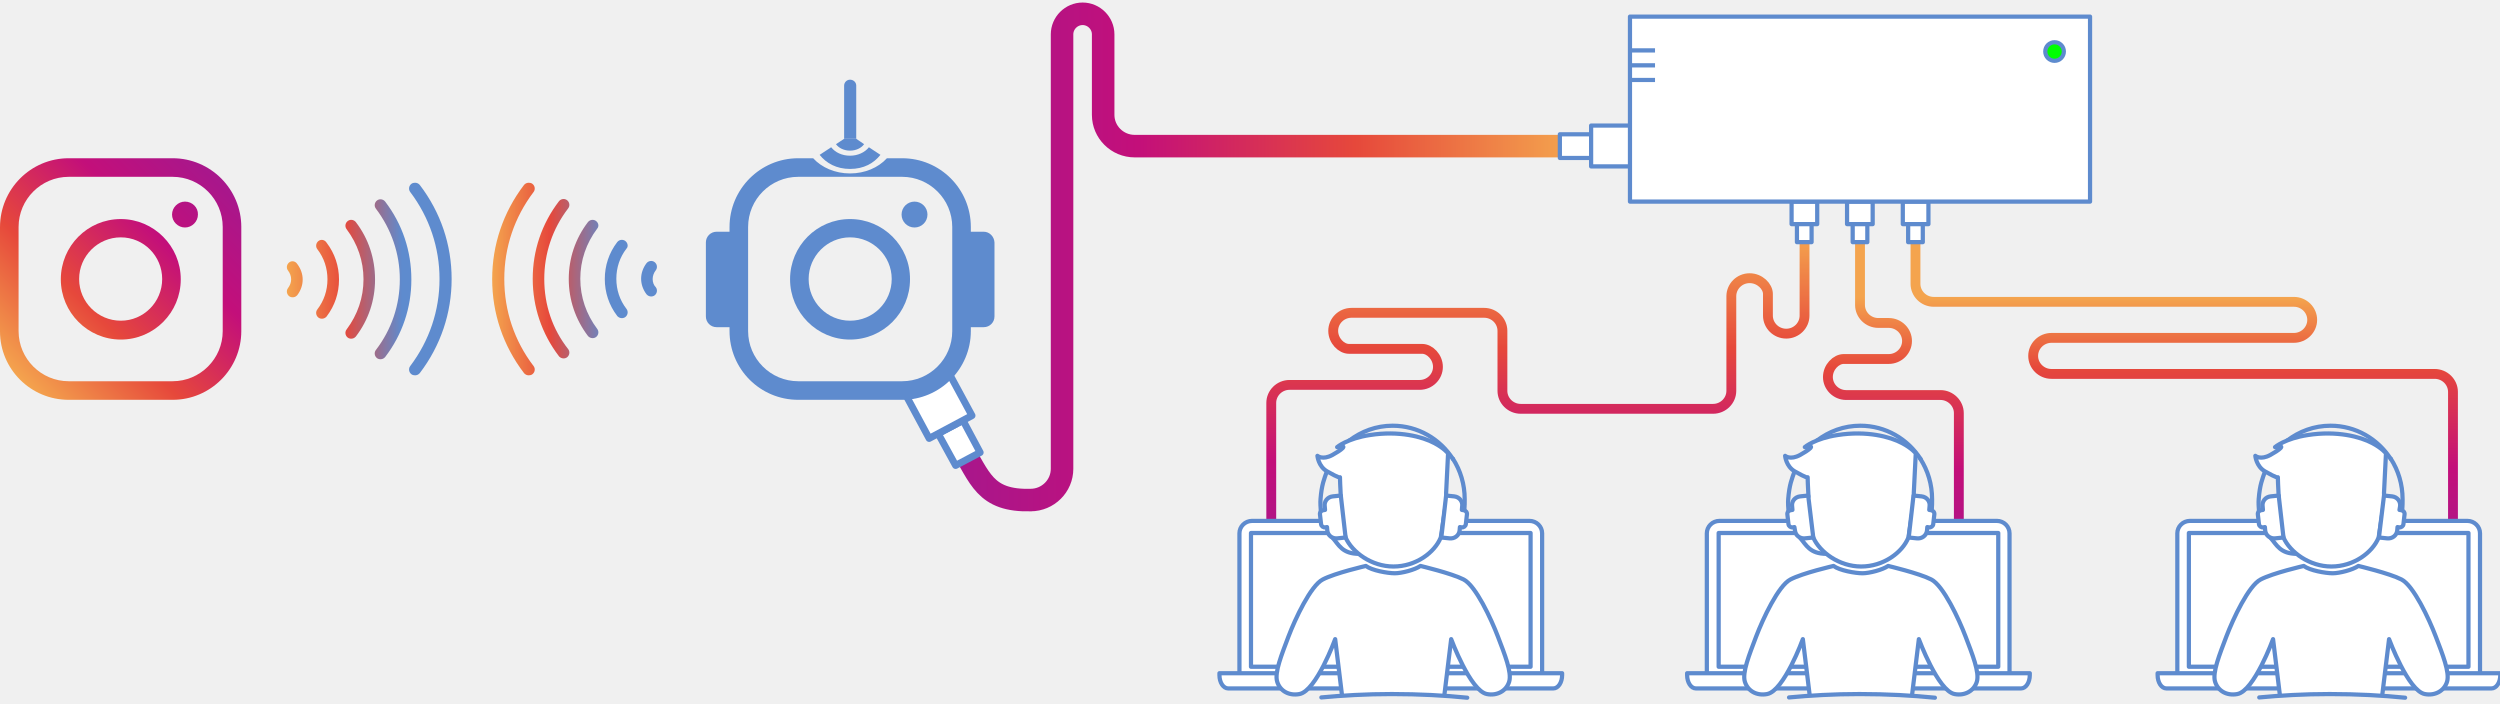
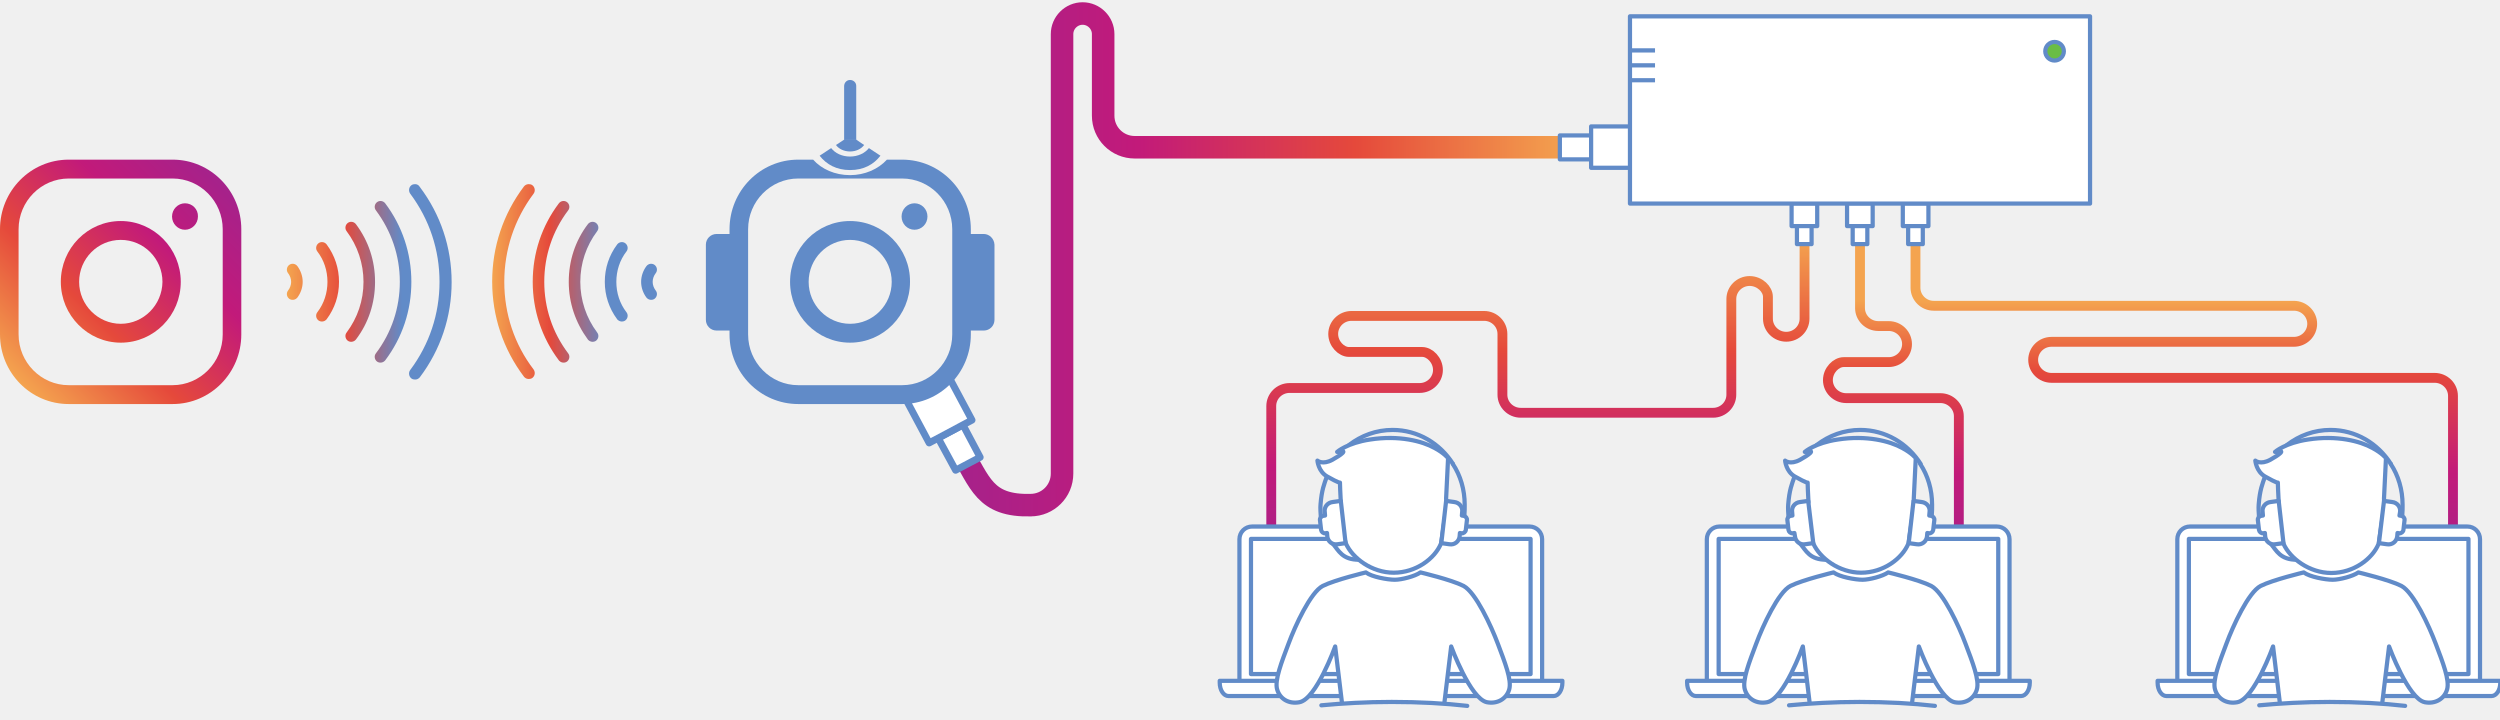
- <svg xmlns="http://www.w3.org/2000/svg" version="1.1" id="Layer_1" x="0px" y="0px" viewBox="-5 0 887.9 250" style="enable-background:new -5 0 887.9 250;" xml:space="preserve">
+ <svg xmlns="http://www.w3.org/2000/svg" version="1.1" id="Layer_1" x="0px" y="0px" viewBox="0 0 887.9 255.4" style="enable-background:new 0 0 887.9 255.4;" xml:space="preserve">
  <style type="text/css">
- 	.st0{fill:none;stroke:url(#SVGID_1_);stroke-width:8;stroke-miterlimit:10;}
- 	.st1{fill:none;stroke:url(#SVGID_2_);stroke-width:3.5;stroke-miterlimit:10;}
- 	.st2{fill:none;stroke:url(#SVGID_3_);stroke-width:3.5;stroke-miterlimit:10;}
- 	.st3{fill:#FFFFFF;stroke:#5E8BCE;stroke-width:2.498;stroke-linecap:round;stroke-linejoin:round;stroke-miterlimit:10;}
- 	.st4{fill:#FFFFFF;stroke:#5E8BCE;stroke-width:1.5;stroke-linecap:round;stroke-linejoin:round;stroke-miterlimit:10;}
- 	.st5{fill:none;stroke:url(#SVGID_4_);stroke-width:3.5;stroke-miterlimit:10;}
- 	.st6{fill:url(#SVGID_5_);}
+ 	.st0{fill:none;stroke:url(#XMLID_12_);stroke-width:8;stroke-miterlimit:10;}
+ 	.st1{fill:none;stroke:url(#XMLID_13_);stroke-width:3.5;stroke-miterlimit:10;}
+ 	.st2{fill:none;stroke:url(#XMLID_14_);stroke-width:3.5;stroke-miterlimit:10;}
+ 	.st3{fill:#FFFFFF;stroke:#618BC8;stroke-width:2.498;stroke-linecap:round;stroke-linejoin:round;stroke-miterlimit:10;}
+ 	.st4{fill:#FFFFFF;stroke:#618BC8;stroke-width:1.5;stroke-linecap:round;stroke-linejoin:round;stroke-miterlimit:10;}
+ 	.st5{fill:none;stroke:url(#XMLID_15_);stroke-width:3.5;stroke-miterlimit:10;}
+ 	.st6{fill:url(#XMLID_16_);}
	.st7{fill:none;}
- 	.st8{fill:#5E8BCE;}
- 	.st9{fill:none;stroke:#5E8BCE;stroke-width:1.5;stroke-linecap:round;stroke-linejoin:round;stroke-miterlimit:10;}
- 	.st10{fill:url(#SVGID_6_);}
- 	.st11{fill:url(#SVGID_7_);}
- 	.st12{fill:#00FF00;stroke:#5E8BCE;stroke-width:1.5;stroke-linecap:round;stroke-linejoin:round;stroke-miterlimit:10;}
- 	.st13{fill:none;stroke:#5E8BCE;stroke-width:1.5;stroke-linejoin:round;stroke-miterlimit:10;}
+ 	.st8{fill:#618BC8;}
+ 	.st9{fill:none;stroke:#618BC8;stroke-width:1.5;stroke-linecap:round;stroke-linejoin:round;stroke-miterlimit:10;}
+ 	.st10{fill:url(#XMLID_17_);}
+ 	.st11{fill:url(#XMLID_130_);}
+ 	.st12{fill:#6ABD45;stroke:#618BC8;stroke-width:1.5;stroke-linecap:round;stroke-linejoin:round;stroke-miterlimit:10;}
+ 	.st13{fill:none;stroke:#618BC8;stroke-width:1.5;stroke-linejoin:round;stroke-miterlimit:10;}
</style>
-   <g>
-     <linearGradient id="SVGID_1_" gradientUnits="userSpaceOnUse" x1="553.563" y1="158.724" x2="332.669" y2="158.724" gradientTransform="matrix(1 0 0 -1 0 250)">
-       <stop offset="0" style="stop-color:#F4A44E" />
-       <stop offset="0.35" style="stop-color:#E6483B" />
-       <stop offset="0.699" style="stop-color:#C30F7A" />
-       <stop offset="1" style="stop-color:#A7178C" />
+   <g id="XMLID_2_">
+     <linearGradient id="XMLID_12_" gradientUnits="userSpaceOnUse" x1="558.562" y1="92.134" x2="337.657" y2="92.134">
+       <stop offset="0" style="stop-color:#F4A44F" />
+       <stop offset="0.35" style="stop-color:#E5493B" />
+       <stop offset="0.699" style="stop-color:#C21A7A" />
+       <stop offset="1" style="stop-color:#A5228B" />
    </linearGradient>
-     <path class="st0" d="M553.6,51.9H405h-7c-6.2,0-11.2-5-11.2-11.1l0,0v-2.5V12.2c0-4-3.3-7.3-7.3-7.3l0,0l0,0c-4,0-7.3,3.3-7.3,7.3   v139v10.9v4.4c0,6.1-5,11.1-11.2,11.1l0,0h0.3c-16.8,0.5-18.1-8.1-25.2-19.3" />
-     <linearGradient id="SVGID_2_" gradientUnits="userSpaceOnUse" x1="541.217" y1="166.381" x2="541.217" y2="52.115" gradientTransform="matrix(1 0 0 -1 0 250)">
-       <stop offset="0" style="stop-color:#F4A44E" />
-       <stop offset="0.35" style="stop-color:#E6483B" />
-       <stop offset="0.699" style="stop-color:#C30F7A" />
-       <stop offset="1" style="stop-color:#A7178C" />
+     <path id="XMLID_125_" class="st0" d="M558.6,52.3H410h-7c-6.2,0-11.2-5-11.2-11.2l0,0v-2.6V12.1c0-4-3.3-7.3-7.3-7.3l0,0l0,0   c-4,0-7.3,3.3-7.3,7.3v140.7v11v4.4c0,6.2-5,11.2-11.2,11.2l0,0h0.3c-16.8,0.5-18.1-8.2-25.2-19.6" />
+     <linearGradient id="XMLID_13_" gradientUnits="userSpaceOnUse" x1="546.218" y1="84.384" x2="546.218" y2="200.05">
+       <stop offset="0" style="stop-color:#F4A44F" />
+       <stop offset="0.35" style="stop-color:#E5493B" />
+       <stop offset="0.699" style="stop-color:#C21A7A" />
+       <stop offset="1" style="stop-color:#A5228B" />
    </linearGradient>
-     <path class="st1" d="M635.9,83.6v18.9v9.6c0,3.5-2.9,6.4-6.5,6.4l0,0c-3.6,0-6.5-2.9-6.5-6.4v-7.7c0-2.7-2.9-5.6-6.5-5.6l0,0   c-3.6,0-6.5,2.9-6.5,6.4v33.6c0,3.5-2.9,6.4-6.5,6.4l0,0h-2.8h-58.4h-3.4h-3.7c-3.6,0-6.5-2.9-6.5-6.4l0,0v-6.5v-14.8   c0-3.5-2.9-6.4-6.5-6.4l0,0h-4.9h-42.2c-3.6,0-6.5,2.9-6.5,6.4l0,0c0,3.5,2.9,6.4,5.6,6.4h20.9h2.4h2.7c2.7,0,5.6,2.9,5.6,6.4l0,0   c0,3.5-2.9,6.4-6.5,6.4H458h-5l0,0c-3.6,0-6.5,2.9-6.5,6.4v55" />
-     <linearGradient id="SVGID_3_" gradientUnits="userSpaceOnUse" x1="770.747" y1="167.23" x2="770.747" y2="48.544" gradientTransform="matrix(1 0 0 -1 0 250)">
-       <stop offset="0.194" style="stop-color:#F4A44E" />
-       <stop offset="0.404" style="stop-color:#E6483B" />
-       <stop offset="0.699" style="stop-color:#C30F7A" />
-       <stop offset="1" style="stop-color:#A7178C" />
+     <path id="XMLID_124_" class="st1" d="M640.9,84.4v19.1v9.7c0,3.5-2.9,6.4-6.5,6.4l0,0c-3.6,0-6.5-2.9-6.5-6.4v-7.8   c0-2.7-2.9-5.6-6.5-5.6l0,0c-3.6,0-6.5,2.9-6.5,6.4v34c0,3.5-2.9,6.4-6.5,6.4l0,0h-2.8h-58.4h-3.4h-3.7c-3.6,0-6.5-2.9-6.5-6.4l0,0   v-6.6v-15c0-3.5-2.9-6.4-6.5-6.4l0,0h-4.9h-42.2c-3.6,0-6.5,2.9-6.5,6.4l0,0c0,3.5,2.9,6.4,5.6,6.4h20.9h2.4h2.7   c2.7,0,5.6,2.9,5.6,6.4l0,0c0,3.5-2.9,6.4-6.5,6.4H463h-5l0,0c-3.6,0-6.5,2.9-6.5,6.4V200" />
+     <linearGradient id="XMLID_14_" gradientUnits="userSpaceOnUse" x1="775.747" y1="83.524" x2="775.747" y2="203.664">
+       <stop offset="0.194" style="stop-color:#F4A44F" />
+       <stop offset="0.404" style="stop-color:#E5493B" />
+       <stop offset="0.699" style="stop-color:#C21A7A" />
+       <stop offset="1" style="stop-color:#A5228B" />
    </linearGradient>
-     <path class="st2" d="M866.2,201.5v-62.3l0,0c0-3.5-2.9-6.4-6.5-6.4H723.6c-3.6,0-6.5-2.9-6.5-6.4l0,0c0-3.5,2.9-6.4,6.5-6.4h86.1   c3.6,0,6.5-2.9,6.5-6.4l0,0c0-3.5-2.9-6.4-6.5-6.4H681.8c-3.6,0-6.5-2.9-6.5-6.4l0,0V82.8" />
-     <g>
-       <polygon class="st3" points="328.2,154 334.4,165.3 343.1,160.7 337,149.3   " />
-       <polygon class="st3" points="317.2,141.2 325,155.7 340.2,147.6 332.4,133.2   " />
+     <path id="XMLID_123_" class="st2" d="M871.2,203.7v-63.1l0,0c0-3.5-2.9-6.4-6.5-6.4H728.6c-3.6,0-6.5-2.9-6.5-6.4l0,0   c0-3.5,2.9-6.4,6.5-6.4h86.1c3.6,0,6.5-2.9,6.5-6.4l0,0c0-3.5-2.9-6.4-6.5-6.4H686.8c-3.6,0-6.5-2.9-6.5-6.4l0,0V83.5" />
+     <g id="XMLID_120_">
+       <polygon id="XMLID_122_" class="st3" points="333.2,155.6 339.4,167 348.1,162.4 342,150.9   " />
+       <polygon id="XMLID_121_" class="st3" points="322.2,142.7 330,157.3 345.2,149.2 337.4,134.6   " />
    </g>
-     <g>
-       <rect x="549" y="47.7" class="st4" width="11.2" height="8.4" />
-       <rect x="560.1" y="44.6" class="st4" width="14.2" height="14.5" />
+     <g id="XMLID_117_">
+       <rect id="XMLID_119_" x="554" y="48.1" class="st4" width="11.2" height="8.5" />
+       <rect id="XMLID_118_" x="565.1" y="44.9" class="st4" width="14.2" height="14.7" />
    </g>
-     <linearGradient id="SVGID_4_" gradientUnits="userSpaceOnUse" x1="667.363" y1="167.95" x2="667.364" y2="46.976" gradientTransform="matrix(1 0 0 -1 0 250)">
-       <stop offset="0.194" style="stop-color:#F4A44E" />
-       <stop offset="0.404" style="stop-color:#E6483B" />
-       <stop offset="0.699" style="stop-color:#C30F7A" />
-       <stop offset="1" style="stop-color:#A7178C" />
+     <linearGradient id="XMLID_15_" gradientUnits="userSpaceOnUse" x1="672.364" y1="82.794" x2="672.364" y2="205.251">
+       <stop offset="0.194" style="stop-color:#F4A44F" />
+       <stop offset="0.404" style="stop-color:#E5493B" />
+       <stop offset="0.699" style="stop-color:#C21A7A" />
+       <stop offset="1" style="stop-color:#A5228B" />
    </linearGradient>
-     <path class="st5" d="M655.6,82v24v2.3l0,0c0,3.5,2.9,6.4,6.5,6.4h3.7c3.6,0,6.5,2.9,6.5,6.4l0,0c0,3.5-2.9,6.4-6.5,6.4h-2.7h-3.2   h-10.1c-2.7,0-5.6,2.9-5.6,6.4l0,0c0,3.5,2.9,6.4,6.5,6.4h33.5c3.5,0,6.5,2.9,6.5,6.4l0,0v4V164v39" />
-     <linearGradient id="SVGID_5_" gradientUnits="userSpaceOnUse" x1="3431.626" y1="115.133" x2="3503.075" y2="186.583" gradientTransform="matrix(1 0 0 -1 -3429.488 250)">
-       <stop offset="0" style="stop-color:#F4A44E" />
-       <stop offset="0.35" style="stop-color:#E6483B" />
-       <stop offset="0.699" style="stop-color:#C30F7A" />
-       <stop offset="1" style="stop-color:#A7178C" />
+     <path id="XMLID_116_" class="st5" d="M660.6,82.8v24.3v2.3l0,0c0,3.5,2.9,6.4,6.5,6.4h3.7c3.6,0,6.5,2.9,6.5,6.4l0,0   c0,3.5-2.9,6.4-6.5,6.4h-2.7h-3.2h-10.1c-2.7,0-5.6,2.9-5.6,6.4l0,0c0,3.5,2.9,6.4,6.5,6.4h33.5c3.5,0,6.5,2.9,6.5,6.4l0,0v4.1   v13.6v39.5" />
+     <linearGradient id="XMLID_16_" gradientUnits="userSpaceOnUse" x1="3436.406" y1="136.041" x2="3508.294" y2="64.153" gradientTransform="matrix(1 0 0 1 -3429.488 0)">
+       <stop offset="0" style="stop-color:#F4A44F" />
+       <stop offset="0.35" style="stop-color:#E5493B" />
+       <stop offset="0.699" style="stop-color:#C21A7A" />
+       <stop offset="1" style="stop-color:#A5228B" />
    </linearGradient>
-     <path class="st6" d="M37.9,77.8c-11.8,0-21.3,9.6-21.3,21.4c0,11.8,9.6,21.4,21.3,21.4c11.8,0,21.3-9.6,21.3-21.4   C59.2,87.4,49.6,77.8,37.9,77.8z M37.9,113.9c-8.1,0-14.8-6.6-14.8-14.8c0-8.1,6.6-14.8,14.8-14.8S52.6,91,52.6,99.1   C52.6,107.3,46,113.9,37.9,113.9z M60.7,71.6c-2.5,0-4.6,2.1-4.6,4.6c0,2.5,2.1,4.6,4.6,4.6s4.6-2.1,4.6-4.6   C65.4,73.7,63.3,71.6,60.7,71.6z M56.3,56.2h-3.5l0,0H21.1l0,0h-1.7C5.9,56.2-5,67.2-5,80.7v37C-5,131.1,5.9,142,19.4,142h36.9   c13.5,0,24.4-11,24.4-24.4v-37C80.7,67.2,69.8,56.2,56.3,56.2z M39.1,61.6c-0.4,0-0.8,0-1.3,0c-0.4,0-0.8,0-1.3,0H39.1z    M74.1,117.6c0,9.8-8,17.8-17.8,17.8H19.4c-9.8,0-17.8-8-17.8-17.8v-37c0-9.8,8-17.8,17.8-17.8h36.9c9.8,0,17.8,8,17.8,17.8V117.6z   " />
-     <g>
-       <g>
-         <rect x="633.2" y="79.5" class="st4" width="5.2" height="6.5" />
-         <rect x="631.3" y="71.6" class="st4" width="9.1" height="8" />
+     <path id="XMLID_107_" class="st6" d="M42.9,78.5c-11.8,0-21.3,9.7-21.3,21.6c0,11.9,9.6,21.6,21.3,21.6c11.8,0,21.3-9.7,21.3-21.6   C64.2,88.2,54.6,78.5,42.9,78.5z M42.9,115c-8.1,0-14.8-6.7-14.8-14.9c0-8.2,6.6-14.9,14.8-14.9s14.8,6.7,14.8,14.9   C57.6,108.3,51,115,42.9,115z M65.7,72.2c-2.5,0-4.6,2.1-4.6,4.7c0,2.6,2.1,4.7,4.6,4.7c2.5,0,4.6-2.1,4.6-4.7   C70.4,74.3,68.3,72.2,65.7,72.2z M61.3,56.7h-3.5l0,0H26.1l0,0h-1.7C10.9,56.7,0,67.8,0,81.4v37.4c0,13.6,10.9,24.7,24.4,24.7h36.9   c13.5,0,24.4-11.1,24.4-24.7V81.4C85.7,67.8,74.8,56.7,61.3,56.7z M44.1,62.1c-0.4,0-0.8,0-1.3,0c-0.4,0-0.8,0-1.3,0H44.1z    M79.1,118.8c0,9.9-8,18-17.8,18H24.4c-9.8,0-17.8-8.1-17.8-18V81.4c0-9.9,8-18,17.8-18h36.9c9.8,0,17.8,8.1,17.8,18V118.8z" />
+     <g id="XMLID_97_">
+       <g id="XMLID_104_">
+         <rect id="XMLID_106_" x="638.2" y="80.2" class="st4" width="5.2" height="6.5" />
+         <rect id="XMLID_105_" x="636.3" y="72.2" class="st4" width="9.1" height="8.1" />
      </g>
-       <g>
-         <rect x="653" y="79.5" class="st4" width="5.2" height="6.5" />
-         <rect x="651" y="71.6" class="st4" width="9.1" height="8" />
+       <g id="XMLID_101_">
+         <rect id="XMLID_103_" x="658" y="80.2" class="st4" width="5.2" height="6.5" />
+         <rect id="XMLID_102_" x="656" y="72.2" class="st4" width="9.1" height="8.1" />
      </g>
-       <g>
-         <rect x="672.7" y="79.5" class="st4" width="5.2" height="6.5" />
-         <rect x="670.8" y="71.6" class="st4" width="9.1" height="8" />
+       <g id="XMLID_98_">
+         <rect id="XMLID_100_" x="677.7" y="80.2" class="st4" width="5.2" height="6.5" />
+         <rect id="XMLID_99_" x="675.8" y="72.2" class="st4" width="9.1" height="8.1" />
      </g>
    </g>
-     <g>
-       <path class="st7" d="M315.4,62.8h-36.9c-9.8,0-17.8,8-17.8,17.8v37c0,9.8,8,17.8,17.8,17.8h36.9c9.8,0,17.8-8,17.8-17.8v-37    C333.2,70.8,325.2,62.8,315.4,62.8z M296.9,120.5c-11.8,0-21.3-9.6-21.3-21.4c0-11.8,9.6-21.4,21.3-21.4    c11.8,0,21.3,9.6,21.3,21.4C318.3,110.9,308.7,120.5,296.9,120.5z M319.8,80.9c-2.5,0-4.6-2.1-4.6-4.6c0-2.6,2.1-4.6,4.6-4.6    c2.5,0,4.6,2.1,4.6,4.6C324.4,78.8,322.4,80.9,319.8,80.9z" />
-       <path class="st7" d="M296.9,84.4c-8.1,0-14.7,6.6-14.7,14.8c0,8.1,6.6,14.8,14.7,14.8c8.1,0,14.8-6.6,14.8-14.8    C311.7,91,305.1,84.4,296.9,84.4z" />
-       <path class="st8" d="M296.9,60c4.9,0,8.4-2,10.8-5l-4.1-2.7c-1.4,1.8-3.9,3-6.7,3c-2.9,0-5.3-1.2-6.7-3l-4.1,2.7    C288.5,58,292.1,60,296.9,60z" />
-       <path class="st8" d="M291.9,51.2c1,1.4,2.9,2.3,5,2.3c2.1,0,4-0.9,5-2.3l-2.8-1.9h-4.3L291.9,51.2z" />
-       <path class="st8" d="M344.4,82.3h-4.6v-1.7c0-13.5-10.9-24.4-24.4-24.4H310c-3.1,3.4-7.9,5.4-13.1,5.4c-5.3,0-10.1-2.1-13.1-5.4    h-5.3c-13.5,0-24.4,11-24.4,24.4v1.7h-4.6c-2.1,0-3.8,1.7-3.8,3.8v26.3c0,2.1,1.7,3.8,3.8,3.8h4.6v1.4c0,13.5,10.9,24.4,24.4,24.4    h36.9c13.5,0,24.4-11,24.4-24.4v-1.4h4.6c2.1,0,3.8-1.7,3.8-3.8V86.1C348.1,84,346.4,82.3,344.4,82.3z M333.2,117.6    c0,9.8-8,17.8-17.8,17.8h-36.9c-9.8,0-17.8-8-17.8-17.8v-37c0-9.8,8-17.8,17.8-17.8h36.9c9.8,0,17.8,8,17.8,17.8V117.6z" />
-       <ellipse class="st8" cx="319.8" cy="76.2" rx="4.6" ry="4.6" />
-       <path class="st8" d="M296.9,77.8c-11.8,0-21.3,9.6-21.3,21.4c0,11.8,9.6,21.4,21.3,21.4c11.8,0,21.3-9.6,21.3-21.4    C318.3,87.4,308.7,77.8,296.9,77.8z M296.9,113.9c-8.1,0-14.7-6.6-14.7-14.8c0-8.1,6.6-14.8,14.7-14.8c8.1,0,14.8,6.6,14.8,14.8    C311.7,107.3,305.1,113.9,296.9,113.9z" />
-       <path class="st8" d="M296.9,28.3c-1.2,0-2.1,1-2.1,2.1v18.9h4.3V30.4C299.1,29.2,298.1,28.3,296.9,28.3z" />
+     <g id="XMLID_81_">
+       <path id="XMLID_93_" class="st7" d="M320.4,63.4h-36.9c-9.8,0-17.8,8.1-17.8,18v37.4c0,9.9,8,18,17.8,18h36.9    c9.8,0,17.8-8.1,17.8-18V81.4C338.2,71.4,330.2,63.4,320.4,63.4z M301.9,121.7c-11.8,0-21.3-9.7-21.3-21.6    c0-11.9,9.6-21.6,21.3-21.6c11.8,0,21.3,9.7,21.3,21.6C323.3,112,313.7,121.7,301.9,121.7z M324.8,81.6c-2.5,0-4.6-2.1-4.6-4.7    c0-2.6,2.1-4.7,4.6-4.7c2.5,0,4.6,2.1,4.6,4.7C329.4,79.5,327.4,81.6,324.8,81.6z" />
+       <path id="XMLID_92_" class="st7" d="M301.9,85.2c-8.1,0-14.7,6.7-14.7,14.9c0,8.2,6.6,14.9,14.7,14.9c8.1,0,14.8-6.7,14.8-14.9    C316.7,91.9,310.1,85.2,301.9,85.2z" />
+       <path id="XMLID_91_" class="st8" d="M301.9,60.4c4.9,0,8.4-2,10.8-5.1l-4.1-2.7c-1.4,1.8-3.9,3-6.7,3c-2.9,0-5.3-1.2-6.7-3    l-4.1,2.7C293.5,58.4,297.1,60.4,301.9,60.4z" />
+       <path id="XMLID_90_" class="st8" d="M296.9,51.5c1,1.4,2.9,2.3,5,2.3c2.1,0,4-0.9,5-2.3l-2.8-1.9h-4.3L296.9,51.5z" />
+       <path id="XMLID_87_" class="st8" d="M349.4,83.1h-4.6v-1.7c0-13.6-10.9-24.7-24.4-24.7H315c-3.1,3.4-7.9,5.5-13.1,5.5    c-5.3,0-10.1-2.1-13.1-5.5h-5.3c-13.5,0-24.4,11.1-24.4,24.7v1.7h-4.6c-2.1,0-3.8,1.7-3.8,3.8v26.7c0,2.1,1.7,3.8,3.8,3.8h4.6v1.4    c0,13.6,10.9,24.7,24.4,24.7h36.9c13.5,0,24.4-11.1,24.4-24.7v-1.4h4.6c2.1,0,3.8-1.7,3.8-3.8V86.9    C353.1,84.8,351.4,83.1,349.4,83.1z M338.2,118.8c0,9.9-8,18-17.8,18h-36.9c-9.8,0-17.8-8.1-17.8-18V81.4c0-9.9,8-18,17.8-18h36.9    c9.8,0,17.8,8.1,17.8,18V118.8z" />
+       <ellipse id="XMLID_86_" class="st8" cx="324.8" cy="76.9" rx="4.6" ry="4.7" />
+       <path id="XMLID_83_" class="st8" d="M301.9,78.5c-11.8,0-21.3,9.7-21.3,21.6c0,11.9,9.6,21.6,21.3,21.6c11.8,0,21.3-9.7,21.3-21.6    C323.3,88.2,313.7,78.5,301.9,78.5z M301.9,115c-8.1,0-14.7-6.7-14.7-14.9c0-8.2,6.6-14.9,14.7-14.9c8.1,0,14.8,6.7,14.8,14.9    C316.7,108.3,310.1,115,301.9,115z" />
+       <path id="XMLID_82_" class="st8" d="M301.9,28.4c-1.2,0-2.1,1-2.1,2.2v19.1h4.3V30.5C304.1,29.3,303.1,28.4,301.9,28.4z" />
    </g>
-     <g>
-       <g>
-         <g>
-           <path class="st4" d="M542.7,242.1v-52.7c0-2.4-2-4.4-4.5-4.4h-98.5c-2.5,0-4.5,2-4.5,4.4v52.7H542.7z" />
-           <path class="st4" d="M428.1,239.1c0,0.2,0,0.5,0,0.7c0,2.6,1.4,4.7,3.1,4.7h115.5c1.7,0,3.1-2.1,3.1-4.7c0-0.3,0-0.5,0-0.7      H428.1z" />
-           <rect x="439.3" y="189.3" class="st4" width="99.3" height="47.5" />
+     <g id="XMLID_35_">
+       <g id="XMLID_66_">
+         <g id="XMLID_77_">
+           <path id="XMLID_80_" class="st4" d="M547.7,244.8v-53.3c0-2.5-2-4.5-4.5-4.5h-98.5c-2.5,0-4.5,2-4.5,4.5v53.3H547.7z" />
+           <path id="XMLID_79_" class="st4" d="M433.2,241.8c0,0.2,0,0.5,0,0.7c0,2.6,1.4,4.7,3.1,4.7h115.5c1.7,0,3.1-2.1,3.1-4.7      c0-0.3,0-0.5,0-0.7H433.2z" />
+           <rect id="XMLID_78_" x="444.3" y="191.4" class="st4" width="99.3" height="48" />
        </g>
-         <path class="st9" d="M466.3,167.3c-1,2.8-1.9,4.8-2.3,10c-0.1,0.9,0,3.3,0.1,4.2" />
-         <path class="st9" d="M511,163c-4.6-7.1-12.4-11.8-21.4-11.8c-5.8,0-11.1,2-15.4,5.3" />
-         <path class="st9" d="M515.1,180.8c0.1-0.9,0.1-2.6,0.1-3.5c0-5.3-1.5-10.2-4.2-14.4" />
-         <path class="st9" d="M477.7,196.7c-6,0-7.2-3.2-9.4-5.7" />
-         <path class="st4" d="M508.6,175.1l0.7-14.1c0,0-1.4-1.8-4.8-3.6c-4.3-2.3-12.6-4.5-22.9-2.9c-8.1,1.2-11.7,4.3-11.7,4.3     c4.5-1.1,1.2,1.2-1.7,2.8c-3.5,1.9-5.3,0.3-5.3,0.3s0.3,3.7,3.4,5.5c4.4,2.5,4.6,2.2,4.6,2.1c0,0.1,0.1,3.9,0.3,6.9l-1.7,2.8     l3.4,11.7c2.3,5.2,9.2,10.3,17,10.3c7.9,0,14.6-4.9,16.8-10.3l2-13.2L508.6,175.1z" />
-         <g>
-           <path class="st4" d="M508.6,176l2.9,0.3c1.8,0.2,3.1,1.8,2.8,3.6l-0.1,1.2l0.6,0.1c0.7,0.1,1.3,0.7,1.2,1.5l-0.4,3.5      c-0.1,0.7-0.8,1.2-1.5,1.1l-0.6-0.1l-0.1,1.2c-0.2,1.8-1.8,3-3.6,2.8l-2.9-0.3L508.6,176z" />
-           <path class="st4" d="M471.2,176l-2.9,0.3c-1.8,0.2-3.1,1.8-2.8,3.6l0.1,1.2l-0.6,0.1c-0.7,0.1-1.3,0.7-1.2,1.5l0.4,3.5      c0.1,0.7,0.8,1.2,1.5,1.1l0.6-0.1l0.1,1.2c0.2,1.8,1.8,3,3.6,2.8l2.9-0.3L471.2,176z" />
+         <path id="XMLID_76_" class="st9" d="M471.3,169.1c-1,2.8-1.9,4.9-2.3,10.1c-0.1,0.9,0,3.4,0.1,4.3" />
+         <path id="XMLID_75_" class="st9" d="M516,164.7c-4.6-7.2-12.4-12-21.4-12c-5.8,0-11.1,2-15.4,5.3" />
+         <path id="XMLID_74_" class="st9" d="M520.1,182.8c0.1-0.9,0.1-2.6,0.1-3.5c0-5.4-1.5-10.4-4.2-14.5" />
+         <path id="XMLID_73_" class="st9" d="M482.7,198.8c-6,0-7.2-3.2-9.4-5.8" />
+         <path id="XMLID_72_" class="st4" d="M513.6,177l0.7-14.3c0,0-1.4-1.8-4.8-3.6c-4.3-2.4-12.6-4.6-22.9-3     c-8.1,1.2-11.7,4.4-11.7,4.4c4.5-1.1,1.2,1.2-1.7,2.8c-3.5,1.9-5.3,0.3-5.3,0.3s0.3,3.8,3.4,5.6c4.4,2.5,4.6,2.2,4.6,2.2     c0,0.1,0.1,3.9,0.3,7l-1.7,2.8L478,193c2.3,5.2,9.2,10.4,17,10.4c7.9,0,14.6-5,16.8-10.4l2-13.4L513.6,177z" />
+         <g id="XMLID_69_">
+           <path id="XMLID_71_" class="st4" d="M513.6,177.9l2.9,0.4c1.8,0.2,3.1,1.8,2.8,3.6l-0.1,1.2l0.6,0.1c0.7,0.1,1.3,0.8,1.2,1.5      l-0.4,3.5c-0.1,0.7-0.8,1.3-1.5,1.2l-0.6-0.1l-0.1,1.2c-0.2,1.8-1.8,3.1-3.6,2.8l-2.9-0.4L513.6,177.9z" />
+           <path id="XMLID_70_" class="st4" d="M476.2,177.9l-2.9,0.4c-1.8,0.2-3.1,1.8-2.8,3.6l0.1,1.2l-0.6,0.1c-0.7,0.1-1.3,0.8-1.2,1.5      l0.4,3.5c0.1,0.7,0.8,1.3,1.5,1.2l0.6-0.1l0.1,1.2c0.2,1.8,1.8,3.1,3.6,2.8l2.9-0.4L476.2,177.9z" />
        </g>
-         <path class="st4" d="M508,246.7l2.4-19.7c0,0,6.8,18.4,12.7,19.5c3.6,0.7,6.9-1.1,7.9-4.4c1-3.3-1.6-9.7-4-16     c-2.4-6.3-7.9-18.1-12.2-20.3c-4.3-2.2-15.3-4.8-15.3-4.8c-2,1.4-6.7,2.6-9.1,2.6c-2.6,0-8.2-1-10.3-2.6c0,0-10.9,2.5-15.3,4.8     c-4.3,2.2-9.8,14-12.2,20.3c-2.4,6.4-5,12.7-4,16c1,3.3,4.2,5.1,7.9,4.4c6-1.1,12.7-19.5,12.7-19.5l2.4,19.7" />
-         <path class="st9" d="M464.3,247.7c7.4-0.7,15.9-1.2,25-1.2c9.8,0,18.9,0.5,26.8,1.3" />
+         <path id="XMLID_68_" class="st4" d="M513,249.5l2.4-19.9c0,0,6.8,18.6,12.7,19.8c3.6,0.7,6.9-1.1,7.9-4.5c1-3.4-1.6-9.8-4-16.2     c-2.4-6.4-7.9-18.3-12.2-20.6c-4.3-2.2-15.3-4.8-15.3-4.8c-2,1.4-6.7,2.6-9.1,2.6c-2.6,0-8.2-1-10.3-2.6c0,0-10.9,2.6-15.3,4.8     c-4.3,2.2-9.8,14.1-12.2,20.6c-2.4,6.4-5,12.9-4,16.2c1,3.4,4.2,5.2,7.9,4.5c6-1.1,12.7-19.8,12.7-19.8l2.4,19.9" />
+         <path id="XMLID_67_" class="st9" d="M469.3,250.5c7.4-0.7,15.9-1.2,25-1.2c9.8,0,18.9,0.5,26.8,1.4" />
      </g>
-       <g>
-         <g>
-           <path class="st4" d="M708.7,242.1v-52.7c0-2.4-2-4.4-4.5-4.4h-98.5c-2.5,0-4.5,2-4.5,4.4v52.7H708.7z" />
-           <path class="st4" d="M594.2,239.1c0,0.2,0,0.5,0,0.7c0,2.6,1.4,4.7,3.1,4.7h115.5c1.7,0,3.1-2.1,3.1-4.7c0-0.3,0-0.5,0-0.7      H594.2z" />
-           <rect x="605.4" y="189.3" class="st4" width="99.3" height="47.5" />
+       <g id="XMLID_51_">
+         <g id="XMLID_62_">
+           <path id="XMLID_65_" class="st4" d="M713.7,244.8v-53.3c0-2.5-2-4.5-4.5-4.5h-98.5c-2.5,0-4.5,2-4.5,4.5v53.3H713.7z" />
+           <path id="XMLID_64_" class="st4" d="M599.2,241.8c0,0.2,0,0.5,0,0.7c0,2.6,1.4,4.7,3.1,4.7h115.5c1.7,0,3.1-2.1,3.1-4.7      c0-0.3,0-0.5,0-0.7H599.2z" />
+           <rect id="XMLID_63_" x="610.4" y="191.4" class="st4" width="99.3" height="48" />
        </g>
-         <path class="st9" d="M632.4,167.3c-1,2.8-1.9,4.8-2.3,10c-0.1,0.9,0,3.3,0.1,4.2" />
-         <path class="st9" d="M677.1,163c-4.6-7.1-12.4-11.8-21.4-11.8c-5.8,0-11.1,2-15.4,5.3" />
-         <path class="st9" d="M681.1,180.8c0.1-0.9,0.1-2.6,0.1-3.5c0-5.3-1.5-10.2-4.2-14.4" />
-         <path class="st9" d="M643.7,196.7c-6,0-7.2-3.2-9.4-5.7" />
-         <path class="st4" d="M674.7,175.1l0.7-14.1c0,0-1.4-1.8-4.8-3.6c-4.3-2.3-12.6-4.5-22.9-2.9c-8.1,1.2-11.7,4.3-11.7,4.3     c4.5-1.1,1.2,1.2-1.7,2.8c-3.5,1.9-5.3,0.3-5.3,0.3s0.3,3.7,3.4,5.5c4.4,2.5,4.6,2.2,4.6,2.1c0,0.1,0.1,3.9,0.3,6.9l-1.7,2.8     l3.4,11.7c2.3,5.2,9.2,10.3,17,10.3c7.9,0,14.6-4.9,16.8-10.3l2-13.2L674.7,175.1z" />
-         <g>
-           <path class="st4" d="M674.6,176l2.9,0.3c1.8,0.2,3.1,1.8,2.8,3.6l-0.1,1.2l0.6,0.1c0.7,0.1,1.3,0.7,1.2,1.5l-0.4,3.5      c-0.1,0.7-0.8,1.2-1.5,1.1l-0.6-0.1l-0.1,1.2c-0.2,1.8-1.8,3-3.6,2.8l-2.9-0.3L674.6,176z" />
-           <path class="st4" d="M637.2,176l-2.9,0.3c-1.8,0.2-3.1,1.8-2.8,3.6l0.1,1.2l-0.6,0.1c-0.7,0.1-1.3,0.7-1.2,1.5l0.4,3.5      c0.1,0.7,0.8,1.2,1.5,1.1l0.6-0.1l0.2,1.2c0.2,1.8,1.8,3,3.6,2.8l2.9-0.3L637.2,176z" />
+         <path id="XMLID_61_" class="st9" d="M637.4,169.1c-1,2.8-1.9,4.9-2.3,10.1c-0.1,0.9,0,3.4,0.1,4.3" />
+         <path id="XMLID_60_" class="st9" d="M682.1,164.7c-4.6-7.2-12.4-12-21.4-12c-5.8,0-11.1,2-15.4,5.3" />
+         <path id="XMLID_59_" class="st9" d="M686.1,182.8c0.1-0.9,0.1-2.6,0.1-3.5c0-5.4-1.5-10.4-4.2-14.5" />
+         <path id="XMLID_58_" class="st9" d="M648.7,198.8c-6,0-7.2-3.2-9.4-5.8" />
+         <path id="XMLID_57_" class="st4" d="M679.7,177l0.7-14.3c0,0-1.4-1.8-4.8-3.6c-4.3-2.4-12.6-4.6-22.9-3     c-8.1,1.2-11.7,4.4-11.7,4.4c4.5-1.1,1.2,1.2-1.7,2.8c-3.5,1.9-5.3,0.3-5.3,0.3s0.3,3.8,3.4,5.6c4.4,2.5,4.6,2.2,4.6,2.2     c0,0.1,0.1,3.9,0.3,7l-1.7,2.8L644,193c2.3,5.2,9.2,10.4,17,10.4c7.9,0,14.6-5,16.8-10.4l2-13.4L679.7,177z" />
+         <g id="XMLID_54_">
+           <path id="XMLID_56_" class="st4" d="M679.6,177.9l2.9,0.4c1.8,0.2,3.1,1.8,2.8,3.6l-0.1,1.2l0.6,0.1c0.7,0.1,1.3,0.8,1.2,1.5      l-0.4,3.5c-0.1,0.7-0.8,1.3-1.5,1.2l-0.6-0.1l-0.1,1.2c-0.2,1.8-1.8,3.1-3.6,2.8l-2.9-0.4L679.6,177.9z" />
+           <path id="XMLID_55_" class="st4" d="M642.2,177.9l-2.9,0.4c-1.8,0.2-3.1,1.8-2.8,3.6l0.1,1.2l-0.6,0.1c-0.7,0.1-1.3,0.8-1.2,1.5      l0.4,3.5c0.1,0.7,0.8,1.3,1.5,1.2l0.6-0.1l0.2,1.2c0.2,1.8,1.8,3.1,3.6,2.8l2.9-0.4L642.2,177.9z" />
        </g>
-         <path class="st4" d="M674.1,246.7l2.4-19.7c0,0,6.8,18.4,12.7,19.5c3.6,0.7,6.9-1.1,7.9-4.4c1-3.3-1.6-9.7-4-16     c-2.4-6.3-7.9-18.1-12.2-20.3c-4.3-2.2-15.3-4.8-15.3-4.8c-2,1.4-6.7,2.6-9.1,2.6c-2.6,0-8.2-1-10.3-2.6c0,0-10.9,2.5-15.3,4.8     c-4.3,2.2-9.8,14-12.2,20.3c-2.4,6.4-5,12.7-4,16c1,3.3,4.2,5.1,7.9,4.4c6-1.1,12.7-19.5,12.7-19.5l2.4,19.7" />
-         <path class="st9" d="M630.4,247.7c7.4-0.7,15.9-1.2,25-1.2c9.8,0,18.9,0.5,26.8,1.3" />
+         <path id="XMLID_53_" class="st4" d="M679.1,249.5l2.4-19.9c0,0,6.8,18.6,12.7,19.8c3.6,0.7,6.9-1.1,7.9-4.5c1-3.4-1.6-9.8-4-16.2     c-2.4-6.4-7.9-18.3-12.2-20.6c-4.3-2.2-15.3-4.8-15.3-4.8c-2,1.4-6.7,2.6-9.1,2.6c-2.6,0-8.2-1-10.3-2.6c0,0-10.9,2.6-15.3,4.8     c-4.3,2.2-9.8,14.1-12.2,20.6c-2.4,6.4-5,12.9-4,16.2c1,3.4,4.2,5.2,7.9,4.5c6-1.1,12.7-19.8,12.7-19.8l2.4,19.9" />
+         <path id="XMLID_52_" class="st9" d="M635.4,250.5c7.4-0.7,15.9-1.2,25-1.2c9.8,0,18.9,0.5,26.8,1.4" />
      </g>
-       <g>
-         <g>
-           <path class="st4" d="M875.8,242.1v-52.7c0-2.4-2-4.4-4.5-4.4h-98.5c-2.5,0-4.5,2-4.5,4.4v52.7H875.8z" />
-           <path class="st4" d="M761.3,239.1c0,0.2,0,0.5,0,0.7c0,2.6,1.4,4.7,3.1,4.7h115.5c1.7,0,3.1-2.1,3.1-4.7c0-0.3,0-0.5,0-0.7      H761.3z" />
-           <rect x="772.4" y="189.3" class="st4" width="99.3" height="47.5" />
+       <g id="XMLID_36_">
+         <g id="XMLID_47_">
+           <path id="XMLID_50_" class="st4" d="M880.8,244.8v-53.3c0-2.5-2-4.5-4.5-4.5h-98.5c-2.5,0-4.5,2-4.5,4.5v53.3H880.8z" />
+           <path id="XMLID_49_" class="st4" d="M766.3,241.8c0,0.2,0,0.5,0,0.7c0,2.6,1.4,4.7,3.1,4.7h115.5c1.7,0,3.1-2.1,3.1-4.7      c0-0.3,0-0.5,0-0.7H766.3z" />
+           <rect id="XMLID_48_" x="777.4" y="191.4" class="st4" width="99.3" height="48" />
        </g>
-         <path class="st9" d="M799.5,167.3c-1,2.8-1.9,4.8-2.3,10c-0.1,0.9,0,3.3,0.1,4.2" />
-         <path class="st9" d="M844.1,163c-4.6-7.1-12.4-11.8-21.4-11.8c-5.8,0-11.1,2-15.4,5.3" />
-         <path class="st9" d="M848.2,180.8c0.1-0.9,0.1-2.6,0.1-3.5c0-5.3-1.5-10.2-4.2-14.4" />
-         <path class="st9" d="M810.8,196.7c-6,0-7.2-3.2-9.4-5.7" />
-         <path class="st4" d="M841.7,175.1l0.7-14.1c0,0-1.4-1.8-4.8-3.6c-4.3-2.3-12.6-4.5-22.9-2.9c-8.1,1.2-11.7,4.3-11.7,4.3     c4.5-1.1,1.2,1.2-1.7,2.8c-3.5,1.9-5.3,0.3-5.3,0.3s0.3,3.7,3.4,5.5c4.4,2.5,4.6,2.2,4.6,2.1c0,0.1,0.1,3.9,0.3,6.9l-1.7,2.8     l3.4,11.7c2.3,5.2,9.2,10.3,17,10.3c7.9,0,14.6-4.9,16.8-10.3l2-13.2L841.7,175.1z" />
-         <g>
-           <path class="st4" d="M841.7,176l2.9,0.3c1.8,0.2,3.1,1.8,2.8,3.6l-0.2,1.2l0.6,0.1c0.7,0.1,1.3,0.7,1.2,1.5l-0.4,3.5      c-0.1,0.7-0.8,1.2-1.5,1.1l-0.6-0.1l-0.1,1.2c-0.2,1.8-1.8,3-3.6,2.8l-2.9-0.3L841.7,176z" />
-           <path class="st4" d="M804.3,176l-2.9,0.3c-1.8,0.2-3.1,1.8-2.8,3.6l0.1,1.2l-0.6,0.1c-0.7,0.1-1.3,0.7-1.2,1.5l0.4,3.5      c0.1,0.7,0.8,1.2,1.5,1.1l0.6-0.1l0.1,1.2c0.2,1.8,1.8,3,3.6,2.8l2.9-0.3L804.3,176z" />
+         <path id="XMLID_46_" class="st9" d="M804.5,169.1c-1,2.8-1.9,4.9-2.3,10.1c-0.1,0.9,0,3.4,0.1,4.3" />
+         <path id="XMLID_45_" class="st9" d="M849.1,164.7c-4.6-7.2-12.4-12-21.4-12c-5.8,0-11.1,2-15.4,5.3" />
+         <path id="XMLID_44_" class="st9" d="M853.2,182.8c0.1-0.9,0.1-2.6,0.1-3.5c0-5.4-1.5-10.4-4.2-14.5" />
+         <path id="XMLID_43_" class="st9" d="M815.8,198.8c-6,0-7.2-3.2-9.4-5.8" />
+         <path id="XMLID_42_" class="st4" d="M846.7,177l0.7-14.3c0,0-1.4-1.8-4.8-3.6c-4.3-2.4-12.6-4.6-22.9-3     c-8.1,1.2-11.7,4.4-11.7,4.4c4.5-1.1,1.2,1.2-1.7,2.8c-3.5,1.9-5.3,0.3-5.3,0.3s0.3,3.8,3.4,5.6c4.4,2.5,4.6,2.2,4.6,2.2     c0,0.1,0.1,3.9,0.3,7l-1.7,2.8l3.4,11.9c2.3,5.2,9.2,10.4,17,10.4c7.9,0,14.6-5,16.8-10.4l2-13.4L846.7,177z" />
+         <g id="XMLID_39_">
+           <path id="XMLID_41_" class="st4" d="M846.7,177.9l2.9,0.4c1.8,0.2,3.1,1.8,2.8,3.6l-0.2,1.2l0.6,0.1c0.7,0.1,1.3,0.8,1.2,1.5      l-0.4,3.5c-0.1,0.7-0.8,1.3-1.5,1.2l-0.6-0.1l-0.1,1.2c-0.2,1.8-1.8,3.1-3.6,2.8l-2.9-0.4L846.7,177.9z" />
+           <path id="XMLID_40_" class="st4" d="M809.3,177.9l-2.9,0.4c-1.8,0.2-3.1,1.8-2.8,3.6l0.1,1.2l-0.6,0.1c-0.7,0.1-1.3,0.8-1.2,1.5      l0.4,3.5c0.1,0.7,0.8,1.3,1.5,1.2l0.6-0.1l0.1,1.2c0.2,1.8,1.8,3.1,3.6,2.8l2.9-0.4L809.3,177.9z" />
        </g>
-         <path class="st4" d="M841.1,246.7l2.4-19.7c0,0,6.8,18.4,12.7,19.5c3.6,0.7,6.9-1.1,7.9-4.4c1-3.3-1.6-9.7-4-16     c-2.4-6.3-7.9-18.1-12.2-20.3c-4.3-2.2-15.3-4.8-15.3-4.8c-2,1.4-6.7,2.6-9.1,2.6c-2.6,0-8.2-1-10.3-2.6c0,0-10.9,2.5-15.3,4.8     c-4.3,2.2-9.8,14-12.2,20.3c-2.4,6.4-5,12.7-4,16c1,3.3,4.2,5.1,7.9,4.4c6-1.1,12.7-19.5,12.7-19.5l2.4,19.7" />
-         <path class="st9" d="M797.4,247.7c7.4-0.7,15.9-1.2,25-1.2c9.8,0,18.9,0.5,26.8,1.3" />
+         <path id="XMLID_38_" class="st4" d="M846.1,249.5l2.4-19.9c0,0,6.8,18.6,12.7,19.8c3.6,0.7,6.9-1.1,7.9-4.5c1-3.4-1.6-9.8-4-16.2     c-2.4-6.4-7.9-18.3-12.2-20.6c-4.3-2.2-15.3-4.8-15.3-4.8c-2,1.4-6.7,2.6-9.1,2.6c-2.6,0-8.2-1-10.3-2.6c0,0-10.9,2.6-15.3,4.8     c-4.3,2.2-9.8,14.1-12.2,20.6c-2.4,6.4-5,12.9-4,16.2c1,3.4,4.2,5.2,7.9,4.5c6-1.1,12.7-19.8,12.7-19.8l2.4,19.9" />
+         <path id="XMLID_37_" class="st9" d="M802.4,250.5c7.4-0.7,15.9-1.2,25-1.2c9.8,0,18.9,0.5,26.8,1.4" />
      </g>
    </g>
-     <linearGradient id="SVGID_6_" gradientUnits="userSpaceOnUse" x1="96.908" y1="150.858" x2="155.38" y2="150.858" gradientTransform="matrix(1 0 0 -1 0 250)">
-       <stop offset="0" style="stop-color:#F4A44E" />
-       <stop offset="0.35" style="stop-color:#E6483B" />
-       <stop offset="0.699" style="stop-color:#5E8BCE" />
-       <stop offset="1" style="stop-color:#5E8BCE" />
+     <linearGradient id="XMLID_17_" gradientUnits="userSpaceOnUse" x1="101.908" y1="100.097" x2="160.381" y2="100.097">
+       <stop offset="0" style="stop-color:#F4A44F" />
+       <stop offset="0.35" style="stop-color:#E5493B" />
+       <stop offset="0.699" style="stop-color:#618BC8" />
+       <stop offset="1" style="stop-color:#618BC8" />
    </linearGradient>
-     <path class="st10" d="M108.1,85.6c-0.9,0.7-1.1,2-0.4,2.9c2.4,3.1,3.6,6.8,3.6,10.7c0,3.9-1.2,7.6-3.6,10.7   c-0.7,0.9-0.5,2.2,0.4,2.9c0.8,0.6,2,0.5,2.7-0.2c0.1-0.1,0.1-0.1,0.2-0.2c2.9-3.8,4.4-8.3,4.4-13.1c0-4.8-1.5-9.3-4.4-13.1   C110.3,85.1,109,84.9,108.1,85.6z M97.7,93.2c-0.9,0.7-1.1,2-0.4,2.9c0.7,0.9,1.1,2,1.1,3.1c0,1.1-0.4,2.2-1.1,3.1   c-0.7,0.9-0.5,2.2,0.4,2.9c0.8,0.6,2,0.5,2.7-0.2c0.1-0.1,0.1-0.1,0.2-0.2c1.2-1.6,1.9-3.5,1.9-5.5c0-2-0.7-3.9-1.9-5.5   C99.9,92.7,98.6,92.5,97.7,93.2z M121.4,78.9c-0.7-0.9-2-1.1-2.9-0.4c-0.9,0.7-1.1,2-0.4,2.9c3.9,5.2,6,11.3,6,17.8   c0,6.5-2.1,12.6-6,17.8c-0.7,0.9-0.5,2.2,0.4,2.9c0.8,0.6,2,0.5,2.7-0.2c0.1-0.1,0.1-0.1,0.2-0.2c4.5-5.9,6.8-12.9,6.8-20.2   C128.2,91.8,125.9,84.8,121.4,78.9z M131.8,71.6c-0.7-0.9-2-1.1-2.9-0.4c-0.9,0.7-1.1,2-0.4,2.9c5.5,7.3,8.5,16,8.5,25.1   c0,9.1-2.9,17.8-8.5,25.1c-0.7,0.9-0.5,2.2,0.4,2.9c0.8,0.6,2,0.5,2.7-0.2c0.1-0.1,0.1-0.1,0.2-0.2c6.1-8,9.3-17.5,9.3-27.5   C141.1,89.1,137.9,79.6,131.8,71.6z M142.4,64.9c-0.5,0-0.9,0.1-1.3,0.4c-0.9,0.7-1.1,2-0.4,2.9c6.8,9,10.4,19.7,10.4,30.9   s-3.6,21.9-10.4,30.9c-0.7,0.9-0.5,2.2,0.4,2.9c0.4,0.3,0.8,0.4,1.3,0.4c0.6,0,1.1-0.2,1.5-0.6c0.1-0.1,0.1-0.1,0.2-0.2   c7.4-9.7,11.3-21.3,11.3-33.4c0-12.2-3.9-23.7-11.3-33.4C143.7,65.2,143.1,64.9,142.4,64.9z" />
-     <linearGradient id="SVGID_7_" gradientUnits="userSpaceOnUse" x1="169.834" y1="150.858" x2="228.305" y2="150.858" gradientTransform="matrix(1 0 0 -1 0 250)">
-       <stop offset="0" style="stop-color:#F4A44E" />
-       <stop offset="0.35" style="stop-color:#E6483B" />
-       <stop offset="0.699" style="stop-color:#5E8BCE" />
-       <stop offset="1" style="stop-color:#5E8BCE" />
+     <path id="XMLID_29_" class="st10" d="M113.1,86.4c-0.9,0.7-1.1,2-0.4,2.9c2.4,3.1,3.6,6.9,3.6,10.8c0,3.9-1.2,7.7-3.6,10.8   c-0.7,0.9-0.5,2.2,0.4,2.9c0.8,0.6,2,0.5,2.7-0.2c0.1-0.1,0.1-0.1,0.2-0.2c2.9-3.9,4.4-8.4,4.4-13.3c0-4.8-1.5-9.4-4.4-13.3   C115.3,85.9,114,85.7,113.1,86.4z M102.7,94.1c-0.9,0.7-1.1,2-0.4,2.9c0.7,0.9,1.1,2,1.1,3.1c0,1.1-0.4,2.2-1.1,3.1   c-0.7,0.9-0.5,2.2,0.4,2.9c0.8,0.6,2,0.5,2.7-0.2c0.1-0.1,0.1-0.1,0.2-0.2c1.2-1.6,1.9-3.6,1.9-5.6c0-2-0.7-4-1.9-5.6   C104.9,93.6,103.6,93.4,102.7,94.1z M126.4,79.6c-0.7-0.9-2-1.1-2.9-0.4c-0.9,0.7-1.1,2-0.4,2.9c3.9,5.2,6,11.5,6,18   c0,6.6-2.1,12.8-6,18c-0.7,0.9-0.5,2.2,0.4,2.9c0.8,0.6,2,0.5,2.7-0.2c0.1-0.1,0.1-0.1,0.2-0.2c4.5-5.9,6.8-13,6.8-20.5   C133.2,92.6,130.9,85.6,126.4,79.6z M136.8,72.2c-0.7-0.9-2-1.1-2.9-0.4c-0.9,0.7-1.1,2-0.4,2.9c5.5,7.4,8.5,16.1,8.5,25.4   c0,9.2-2.9,18-8.5,25.4c-0.7,0.9-0.5,2.2,0.4,2.9c0.8,0.6,2,0.5,2.7-0.2c0.1-0.1,0.1-0.1,0.2-0.2c6.1-8.1,9.3-17.7,9.3-27.9   C146.1,90,142.9,80.3,136.8,72.2z M147.4,65.4c-0.5,0-0.9,0.1-1.3,0.4c-0.9,0.7-1.1,2-0.4,3c6.8,9.1,10.4,19.9,10.4,31.3   c0,11.4-3.6,22.2-10.4,31.3c-0.7,0.9-0.5,2.3,0.4,3c0.4,0.3,0.8,0.4,1.3,0.4c0.6,0,1.1-0.2,1.5-0.6c0.1-0.1,0.1-0.1,0.2-0.2   c7.4-9.8,11.3-21.5,11.3-33.8c0-12.3-3.9-24-11.3-33.8C148.7,65.7,148.1,65.4,147.4,65.4z" />
+     <linearGradient id="XMLID_130_" gradientUnits="userSpaceOnUse" x1="174.834" y1="100.097" x2="233.305" y2="100.097">
+       <stop offset="0" style="stop-color:#F4A44F" />
+       <stop offset="0.35" style="stop-color:#E5493B" />
+       <stop offset="0.699" style="stop-color:#618BC8" />
+       <stop offset="1" style="stop-color:#618BC8" />
    </linearGradient>
-     <path class="st11" d="M174.1,99.1c0-11.3,3.6-21.9,10.4-30.9c0.7-0.9,0.5-2.2-0.4-2.9c-0.4-0.3-0.8-0.4-1.3-0.4   c-0.7,0-1.3,0.3-1.7,0.8c-7.4,9.7-11.3,21.3-11.3,33.4c0,12.2,3.9,23.7,11.3,33.4c0.1,0.1,0.1,0.2,0.2,0.2c0.4,0.4,0.9,0.6,1.5,0.6   c0.5,0,0.9-0.1,1.3-0.4c0.9-0.7,1.1-2,0.4-2.9C177.7,121.1,174.1,110.4,174.1,99.1z M188.3,99.1c0-9.1,2.9-17.8,8.5-25.1   c0.7-0.9,0.5-2.2-0.4-2.9c-0.9-0.7-2.2-0.5-2.9,0.4c-6.1,8-9.3,17.5-9.3,27.5c0,10,3.2,19.5,9.3,27.5c0.1,0.1,0.1,0.2,0.2,0.2   c0.7,0.7,1.9,0.8,2.7,0.2c0.9-0.7,1.1-2,0.4-2.9C191.2,116.9,188.3,108.3,188.3,99.1z M217.1,85.6c-0.9-0.7-2.2-0.5-2.9,0.4   c-2.9,3.8-4.4,8.3-4.4,13.1c0,4.8,1.5,9.3,4.4,13.1c0.1,0.1,0.1,0.2,0.2,0.2c0.7,0.7,1.9,0.8,2.7,0.2c0.9-0.7,1.1-2,0.4-2.9   c-2.4-3.1-3.6-6.8-3.6-10.7c0-3.9,1.2-7.6,3.6-10.7C218.2,87.6,218,86.3,217.1,85.6z M206.7,78.5c-0.9-0.7-2.2-0.5-2.9,0.4   c-4.5,5.9-6.8,12.9-6.8,20.2c0,7.4,2.4,14.4,6.8,20.2c0.1,0.1,0.1,0.2,0.2,0.2c0.7,0.7,1.9,0.8,2.7,0.2c0.9-0.7,1.1-2,0.4-2.9   c-3.9-5.2-6-11.3-6-17.8c0-6.5,2.1-12.6,6-17.8C207.8,80.4,207.6,79.2,206.7,78.5z M226.8,99.1c0-1.1,0.4-2.2,1.1-3.1   c0.7-0.9,0.5-2.2-0.4-2.9c-0.9-0.7-2.2-0.5-2.9,0.4c-1.2,1.6-1.9,3.5-1.9,5.5c0,2,0.7,3.9,1.9,5.5c0.1,0.1,0.1,0.1,0.2,0.2   c0.7,0.7,1.9,0.8,2.7,0.2c0.9-0.7,1.1-2,0.4-2.9C227.2,101.3,226.8,100.3,226.8,99.1z" />
-     <rect x="573.9" y="5.9" class="st4" width="163.4" height="65.7" />
-     <ellipse class="st12" cx="724.7" cy="18.3" rx="3.3" ry="3.3" />
-     <line class="st13" x1="574.5" y1="17.9" x2="582.8" y2="17.9" />
-     <line class="st13" x1="574.5" y1="23.2" x2="582.8" y2="23.2" />
-     <line class="st13" x1="574.5" y1="28.4" x2="582.8" y2="28.4" />
+     <path id="XMLID_21_" class="st11" d="M179.1,100.1c0-11.4,3.6-22.2,10.4-31.3c0.7-0.9,0.5-2.3-0.4-3c-0.4-0.3-0.8-0.4-1.3-0.4   c-0.7,0-1.3,0.3-1.7,0.8c-7.4,9.8-11.3,21.5-11.3,33.8c0,12.3,3.9,24,11.3,33.8c0.1,0.1,0.1,0.2,0.2,0.2c0.4,0.4,0.9,0.6,1.5,0.6   c0.5,0,0.9-0.1,1.3-0.4c0.9-0.7,1.1-2,0.4-3C182.7,122.3,179.1,111.5,179.1,100.1z M193.3,100.1c0-9.2,2.9-18,8.5-25.4   c0.7-0.9,0.5-2.2-0.4-2.9c-0.9-0.7-2.2-0.5-2.9,0.4c-6.1,8.1-9.3,17.7-9.3,27.9c0,10.1,3.2,19.8,9.3,27.9c0.1,0.1,0.1,0.2,0.2,0.2   c0.7,0.7,1.9,0.8,2.7,0.2c0.9-0.7,1.1-2,0.4-2.9C196.2,118.1,193.3,109.3,193.3,100.1z M222.1,86.4c-0.9-0.7-2.2-0.5-2.9,0.4   c-2.9,3.9-4.4,8.4-4.4,13.3c0,4.8,1.5,9.4,4.4,13.3c0.1,0.1,0.1,0.2,0.2,0.2c0.7,0.7,1.9,0.8,2.7,0.2c0.9-0.7,1.1-2,0.4-2.9   c-2.4-3.1-3.6-6.9-3.6-10.8c0-3.9,1.2-7.7,3.6-10.8C223.2,88.4,223,87.1,222.1,86.4z M211.7,79.2c-0.9-0.7-2.2-0.5-2.9,0.4   c-4.5,5.9-6.8,13-6.8,20.5c0,7.5,2.4,14.5,6.8,20.5c0.1,0.1,0.1,0.2,0.2,0.2c0.7,0.7,1.9,0.8,2.7,0.2c0.9-0.7,1.1-2,0.4-2.9   c-3.9-5.2-6-11.5-6-18c0-6.6,2.1-12.8,6-18C212.8,81.2,212.6,79.9,211.7,79.2z M231.8,100.1c0-1.1,0.4-2.2,1.1-3.1   c0.7-0.9,0.5-2.2-0.4-2.9c-0.9-0.7-2.2-0.5-2.9,0.4c-1.2,1.6-1.9,3.6-1.9,5.6c0,2,0.7,4,1.9,5.6c0.1,0.1,0.1,0.1,0.2,0.2   c0.7,0.7,1.9,0.8,2.7,0.2c0.9-0.7,1.1-2,0.4-2.9C232.2,102.3,231.8,101.2,231.8,100.1z" />
+     <rect id="XMLID_20_" x="578.9" y="5.8" class="st4" width="163.4" height="66.5" />
+     <circle id="XMLID_19_" class="st12" cx="729.7" cy="18.2" r="3.3" />
+     <g id="XMLID_6_">
+ 	</g>
+     <line id="XMLID_5_" class="st13" x1="579.5" y1="17.9" x2="587.8" y2="17.9" />
+     <line id="XMLID_4_" class="st13" x1="579.5" y1="23.2" x2="587.8" y2="23.2" />
+     <line id="XMLID_3_" class="st13" x1="579.5" y1="28.5" x2="587.8" y2="28.5" />
  </g>
</svg>
